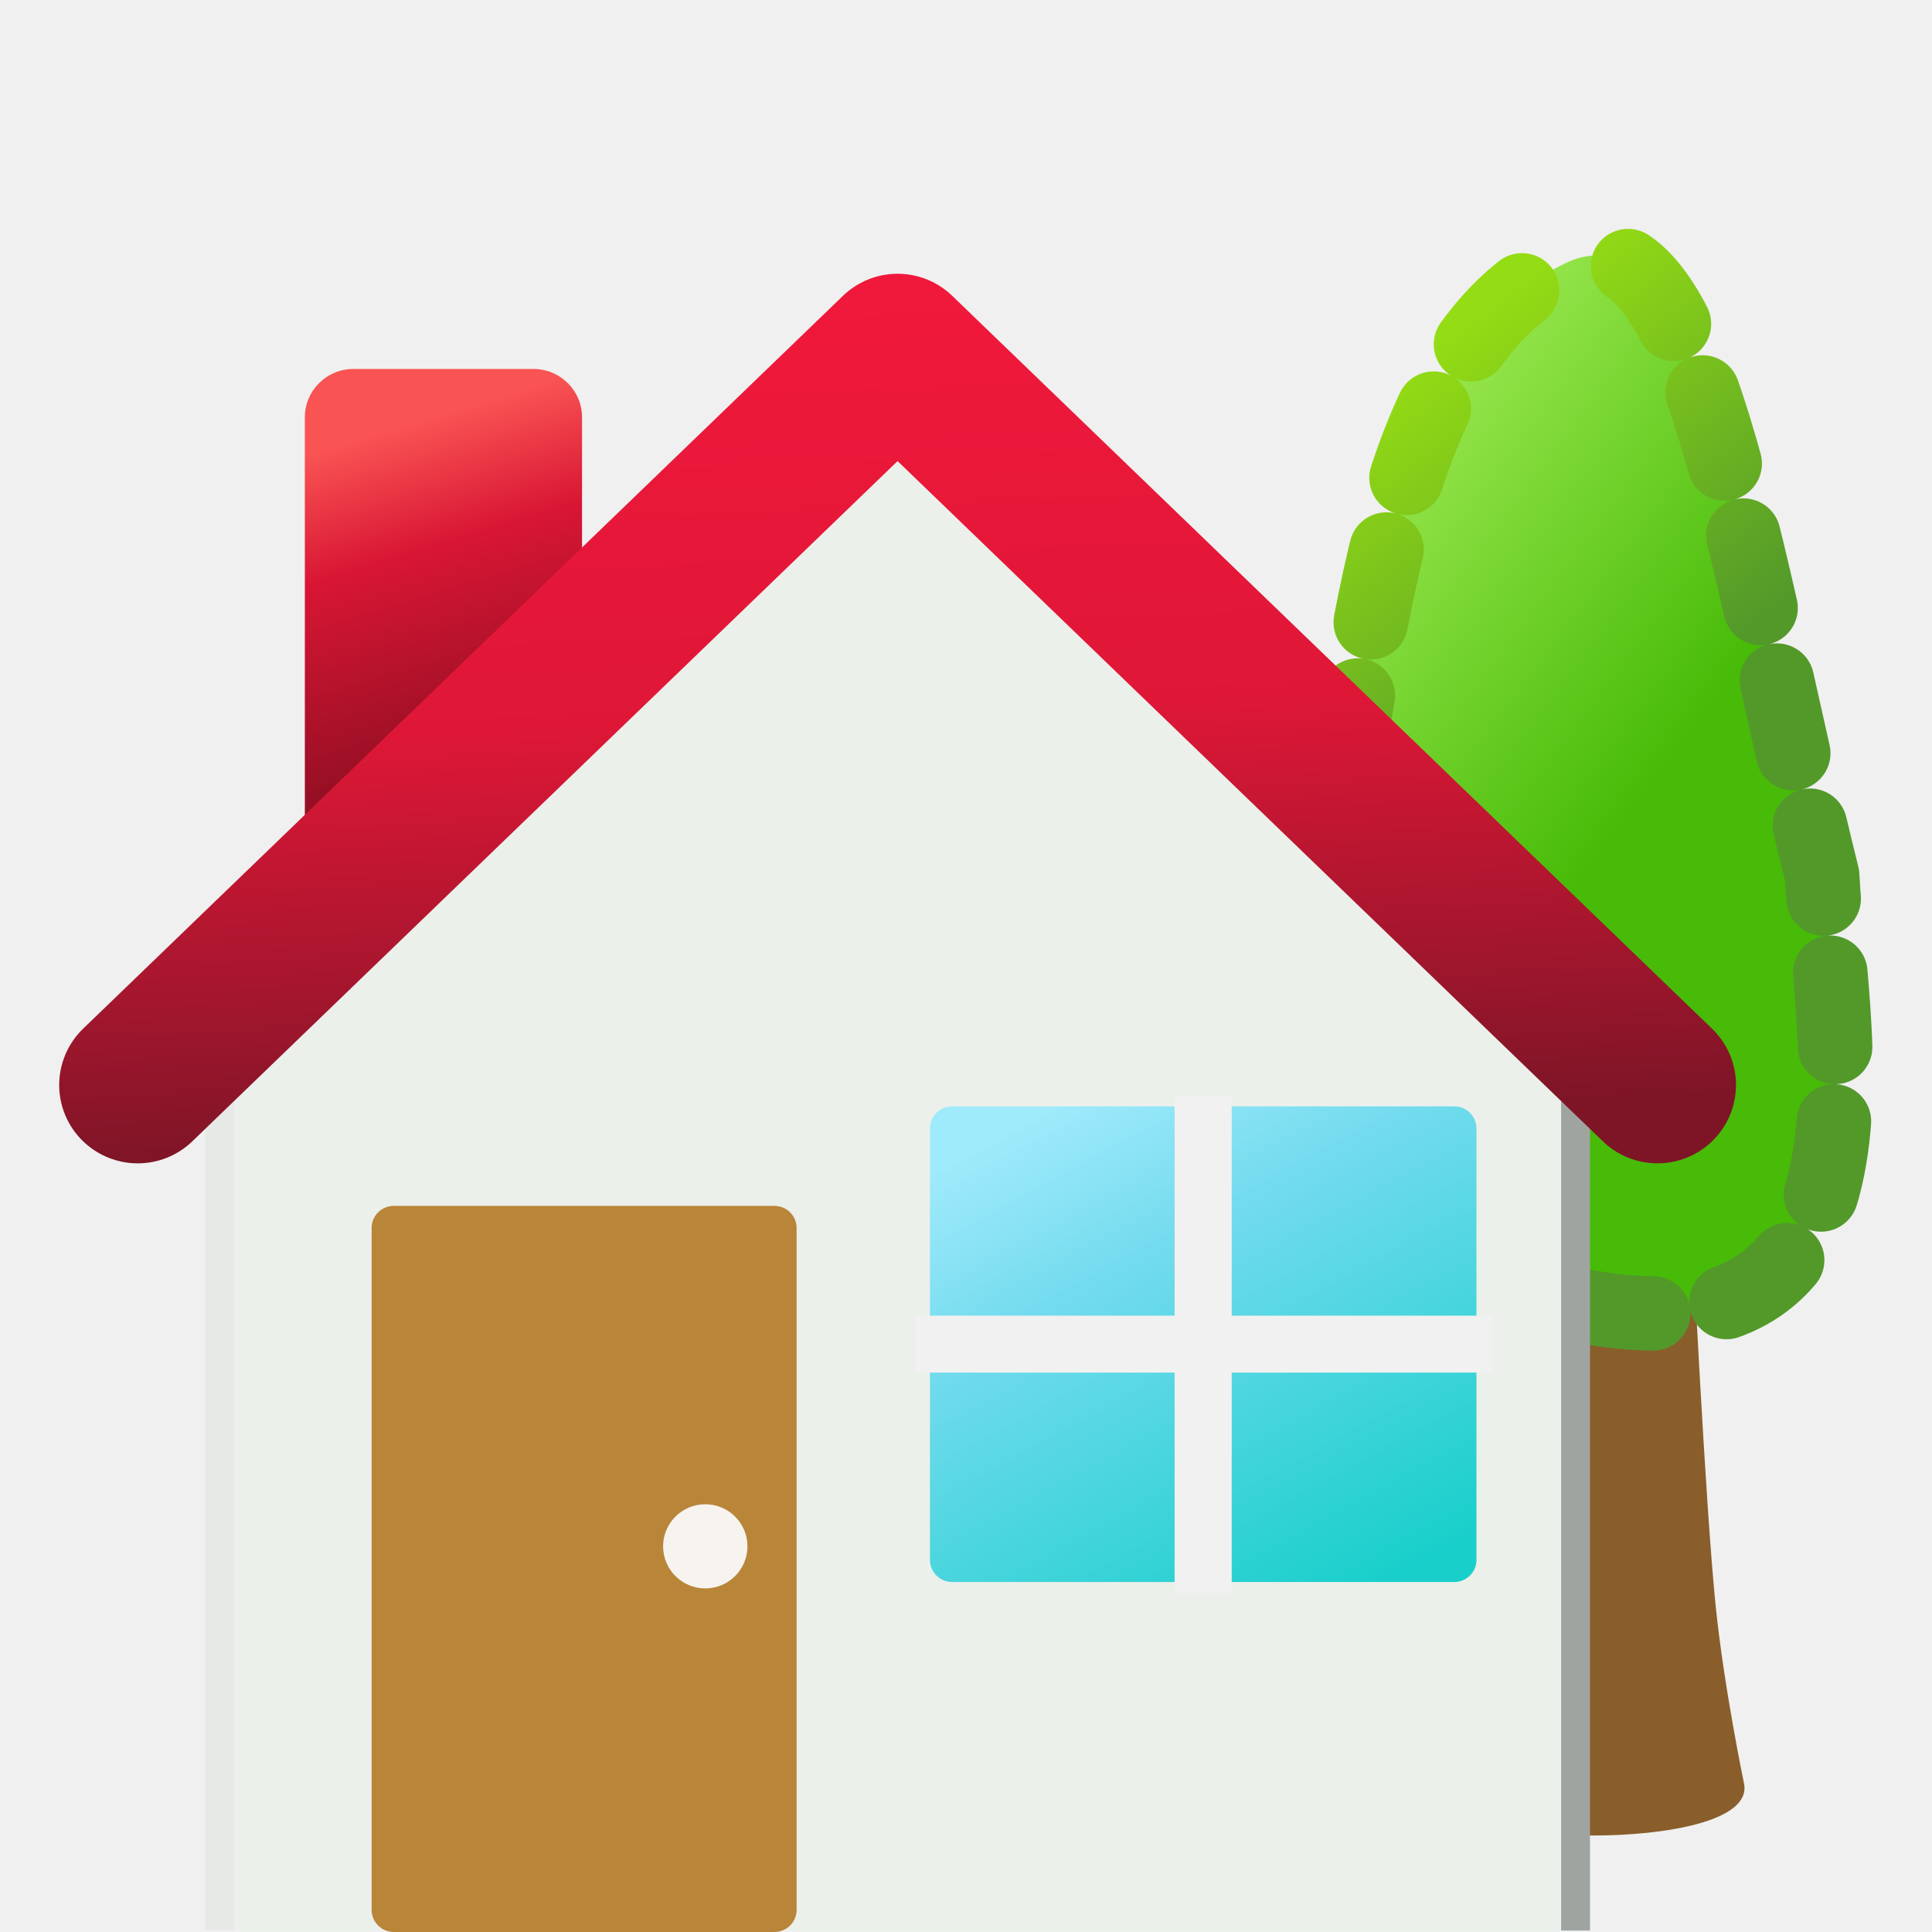
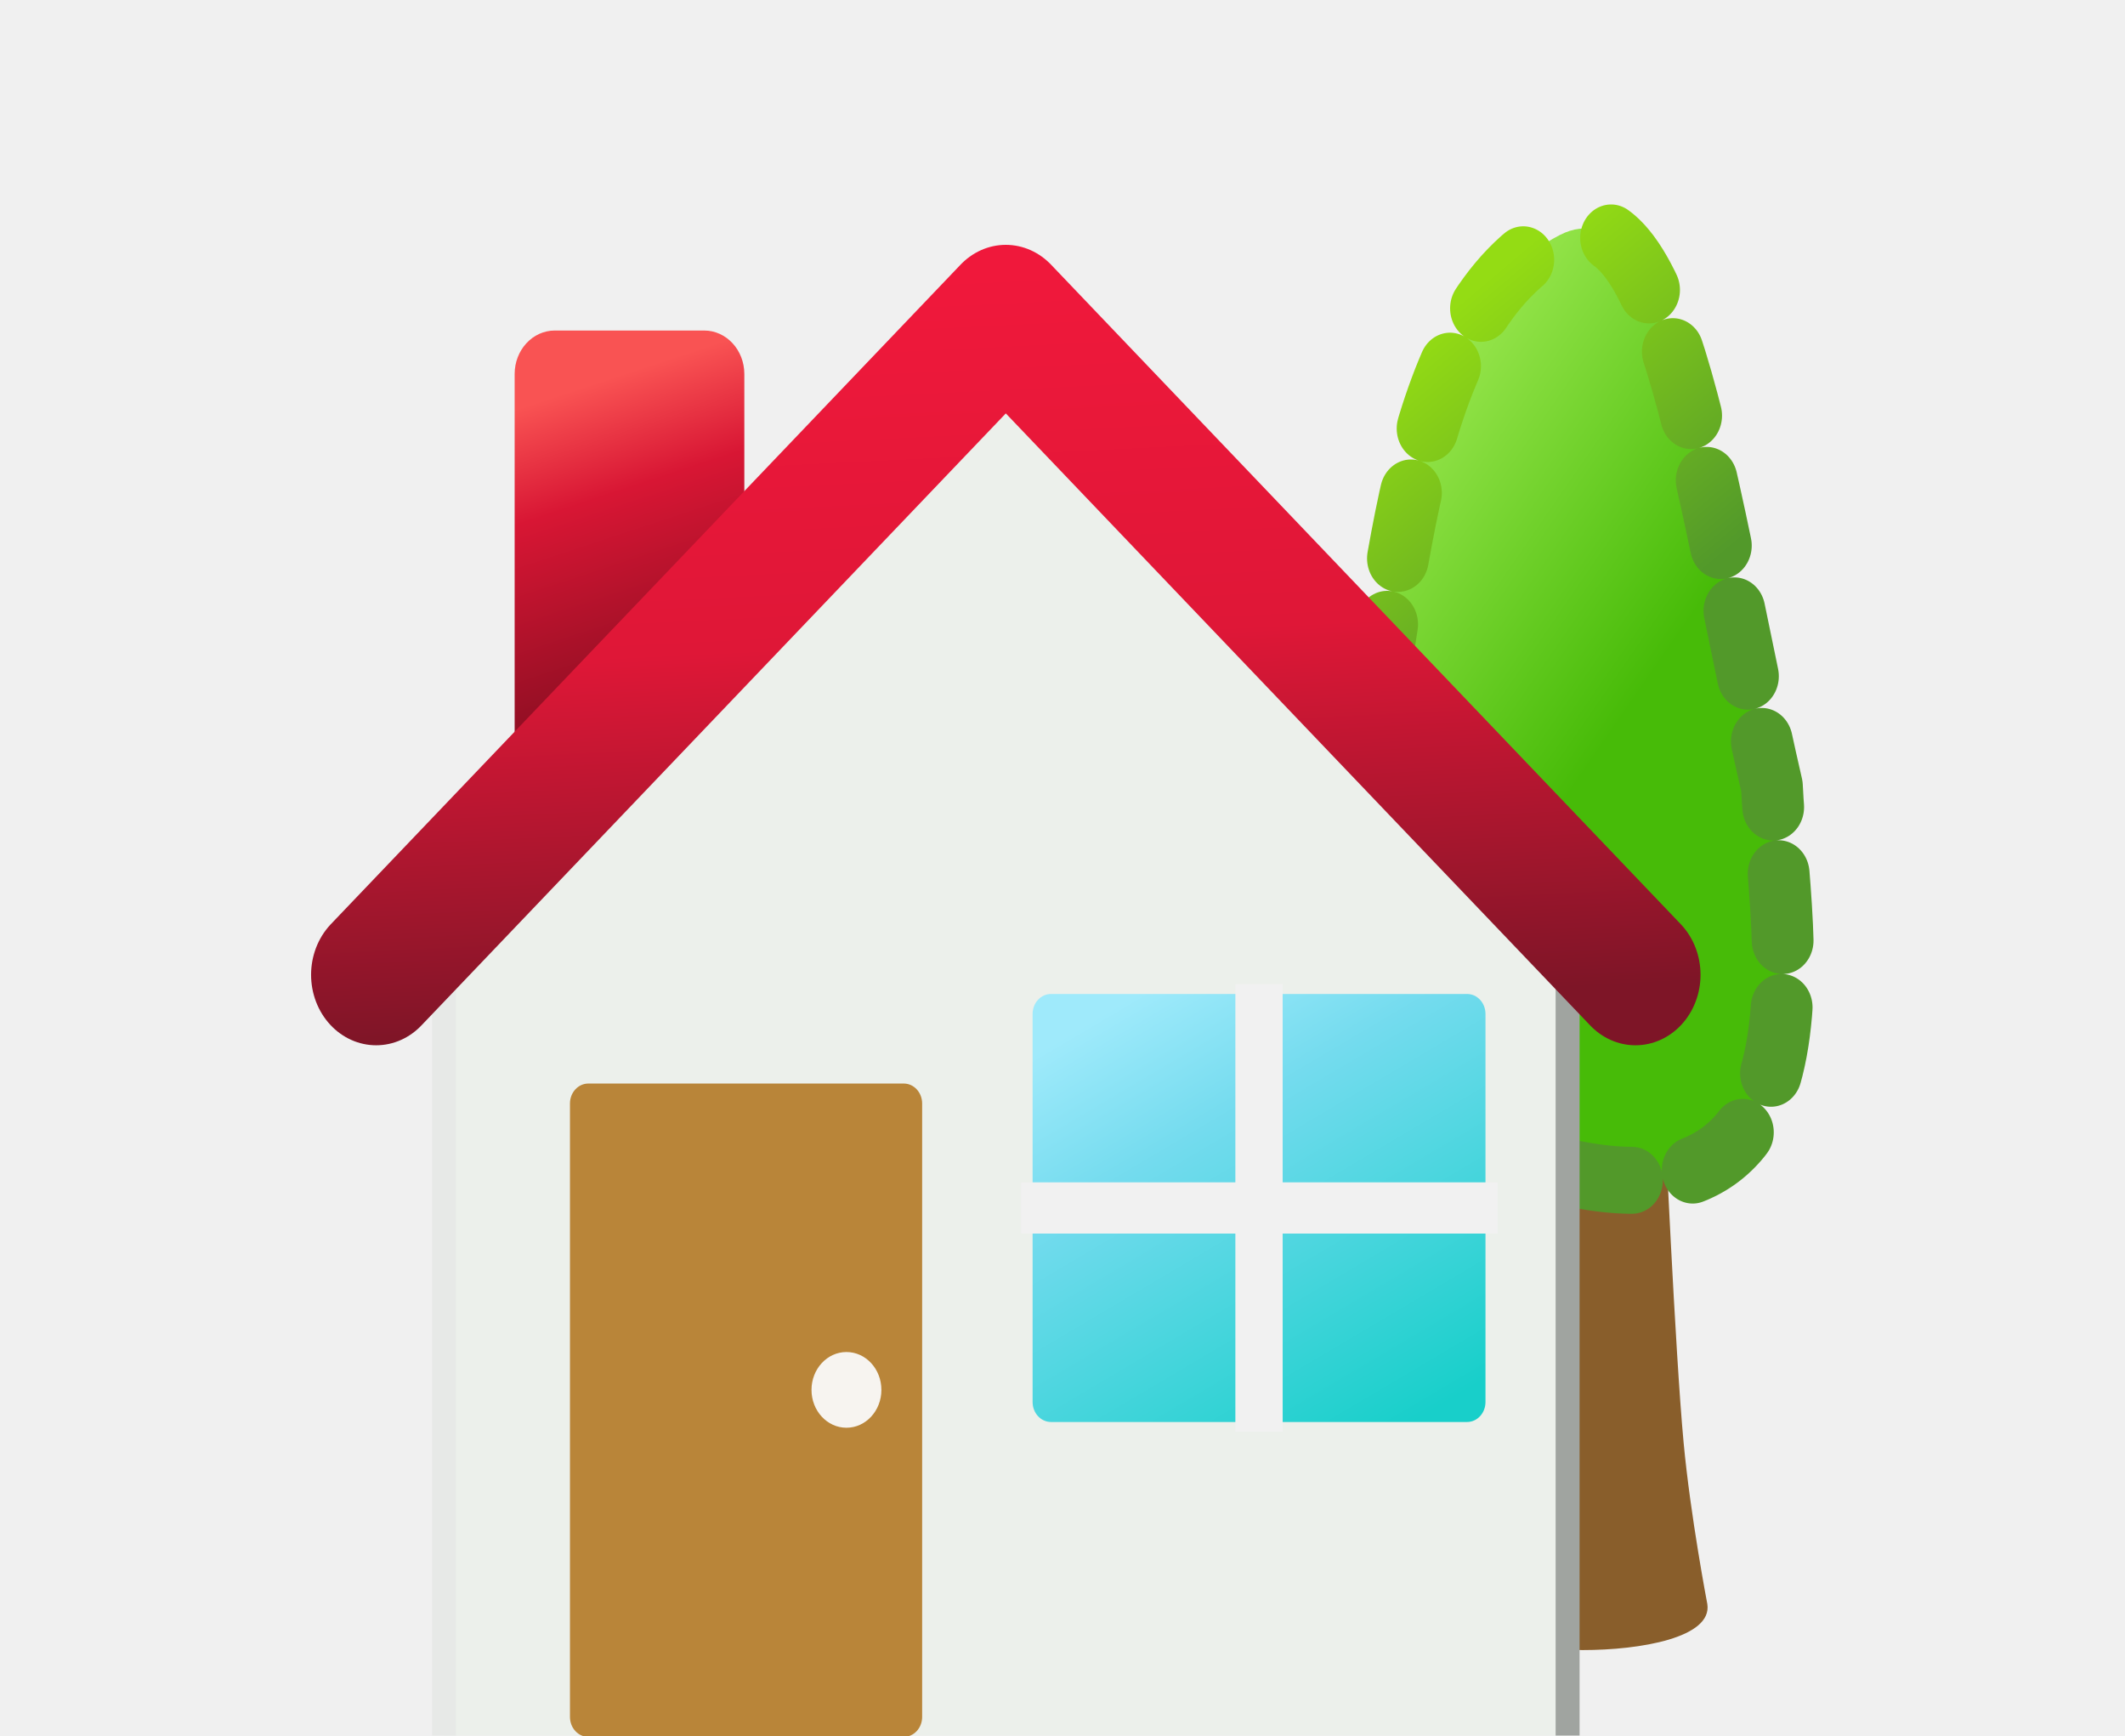
- <svg xmlns="http://www.w3.org/2000/svg" xmlns:xlink="http://www.w3.org/1999/xlink" width="98" height="98" viewBox="0 0 25.929 25.929" version="1.1" id="svg2787">
+ <svg xmlns="http://www.w3.org/2000/svg" xmlns:xlink="http://www.w3.org/1999/xlink" width="120" height="98" viewBox="0 0 31.75 25.929" version="1.1" id="svg2787">
  <defs id="defs2784">
    <linearGradient xlink:href="#linearGradient29522" id="linearGradient31309" gradientUnits="userSpaceOnUse" gradientTransform="matrix(0.7932409,-0.6089079,0.7932409,0.6089079,4.892518,-8.867114)" x1="14.228" y1="-29.19" x2="3.659" y2="-18.62" />
    <linearGradient id="linearGradient29522">
      <stop style="stop-color:#d4a125;stop-opacity:1;" offset="0" id="stop29518" />
      <stop style="stop-color:#edd495;stop-opacity:1;" offset="1" id="stop29520" />
    </linearGradient>
    <linearGradient xlink:href="#linearGradient29522" id="linearGradient31385" gradientUnits="userSpaceOnUse" gradientTransform="matrix(-0.7932409,-0.6089079,-0.7932409,0.6089079,5.107999,-8.867114)" x1="14.228" y1="-29.19" x2="3.659" y2="-18.62" />
    <linearGradient xlink:href="#linearGradient29522" id="linearGradient29605" gradientUnits="userSpaceOnUse" gradientTransform="matrix(0.8001375,-0.6190755,0.8001375,0.6190755,17.50946,-0.3688092)" x1="14.228" y1="-29.19" x2="3.659" y2="-18.62" />
    <linearGradient xlink:href="#linearGradient83550" id="linearGradient83552" x1="24.659" y1="1.848" x2="18.971" y2="8.448" gradientUnits="userSpaceOnUse" gradientTransform="matrix(-1.179496,0.5991861,0.1551683,0.9271714,45.51449,-13.0198)" />
    <linearGradient id="linearGradient83550">
      <stop style="stop-color:#b8f768;stop-opacity:1;" offset="0" id="stop83546" />
      <stop style="stop-color:#47bb08;stop-opacity:1;" offset="1" id="stop83548" />
    </linearGradient>
    <linearGradient xlink:href="#linearGradient83558" id="linearGradient83560" x1="20.859" y1="2.248" x2="18.971" y2="8.448" gradientUnits="userSpaceOnUse" gradientTransform="matrix(-1.179496,0.5991861,0.1551683,0.9271714,45.51449,-13.0198)" />
    <linearGradient id="linearGradient83558">
      <stop style="stop-color:#94dc14;stop-opacity:1;" offset="0" id="stop83554" />
      <stop style="stop-color:#52992a;stop-opacity:1;" offset="1" id="stop83556" />
    </linearGradient>
    <linearGradient xlink:href="#linearGradient80910" id="linearGradient80912" x1="5.45" y1="4.863" x2="6.85" y2="8.463" gradientUnits="userSpaceOnUse" gradientTransform="matrix(1.458482,0,0,1.143286,-2.798652,-1.418641)" />
    <linearGradient id="linearGradient80910">
      <stop style="stop-color:#f95353;stop-opacity:1;" offset="0" id="stop80906" />
      <stop style="stop-color:#d81634;stop-opacity:1;" offset="0.368" id="stop83544" />
      <stop style="stop-color:#940f24;stop-opacity:1;" offset="1" id="stop80908" />
    </linearGradient>
    <linearGradient xlink:href="#linearGradient97309" id="linearGradient69578" x1="18.775" y1="20.436" x2="15.345" y2="14.355" gradientUnits="userSpaceOnUse" gradientTransform="matrix(1.139867,0,0,1.103479,-2.988464,-2.738909)" />
    <linearGradient id="linearGradient97309">
      <stop style="stop-color:#18cfca;stop-opacity:1;" offset="0" id="stop97303" />
      <stop style="stop-color:#73dbee;stop-opacity:1;" offset="0.701" id="stop97305" />
      <stop style="stop-color:#9feafb;stop-opacity:1;" offset="1" id="stop97307" />
    </linearGradient>
    <linearGradient xlink:href="#linearGradient79520" id="linearGradient79522" x1="13.155" y1="2.285" x2="13.656" y2="13.385" gradientUnits="userSpaceOnUse" gradientTransform="translate(-0.5291667)" />
    <linearGradient id="linearGradient79520">
      <stop style="stop-color:#f0183b;stop-opacity:1;" offset="0" id="stop79516" />
      <stop style="stop-color:#df1737;stop-opacity:1;" offset="0.493" id="stop79524" />
      <stop style="stop-color:#7e1527;stop-opacity:1;" offset="1" id="stop79518" />
    </linearGradient>
  </defs>
  <g id="layer1">
-     <g id="g120516" transform="matrix(1,0,0,0.9976562,-0.3296289,1.776609)" style="stroke-width:1.001">
+     <g id="g120516" transform="matrix(0.9225068,0,0,0.999198,3.610998,1.757054)" style="stroke-width:1.001">
      <path id="rect77221" style="fill:#895e2b;fill-rule:evenodd;stroke-width:0.239" d="m 21.719,14.001 c 0.935,0 1.276,0.346 1.324,0.853 0,0 0.173,3.597 0.311,4.956 0.111,1.101 0.384,2.413 0.384,2.413 0.084,0.502 -1.083,0.688 -2.018,0.688 -0.935,0 -1.687,-0.41 -1.687,-0.919 v -7.071 c 0,-0.509 0.753,-0.919 1.687,-0.919 z" />
      <path style="fill:url(#linearGradient83552);fill-opacity:1;stroke:url(#linearGradient83560);stroke-width:1.001;stroke-linecap:round;stroke-linejoin:round;stroke-miterlimit:8;stroke-dasharray:1.001;stroke-dashoffset:1.302;stroke-opacity:1;paint-order:fill markers stroke;stop-color:#000000" d="m 21.349,1.755 c -2.463,1.169 -2.604,5.312 -3.141,7.715 -0.575,2.573 0.496,5.408 1.967,5.929 5.961,2.11 4.72,-3.157 4.609,-5.401 C 23.711,5.697 23.119,0.915 21.349,1.755 Z" id="path72803" />
      <rect style="fill:url(#linearGradient80912);fill-opacity:1;fill-rule:evenodd;stroke-width:0.265" id="rect69677" width="3.72" height="6.718" x="4.421" y="3.183" rx="0.65" ry="0.65" />
      <path id="rect60261-0" style="fill:#ecf0eb;fill-opacity:1;fill-rule:evenodd;stroke:#a0a4a0;stroke-width:0;stroke-linejoin:round;stroke-dasharray:none;stroke-opacity:1" d="M 12.376,2.956 3.277,11.887 V 24.189 H 21.475 V 11.888 Z" />
      <rect style="fill:#b98539;fill-opacity:1;fill-rule:evenodd;stroke:#ffffff;stroke-width:0;stroke-linejoin:round;stroke-dasharray:none;stroke-opacity:1" id="rect61077" width="5.704" height="9.768" x="5.317" y="14.441" rx="0.298" ry="0.298" />
      <rect style="fill:url(#linearGradient69578);fill-opacity:1;fill-rule:evenodd;stroke:#09f9d9;stroke-width:0;stroke-linecap:round;stroke-linejoin:round;stroke-dasharray:none;stroke-opacity:1" id="rect61075" width="7.335" height="6.399" x="12.81" y="13.102" rx="0.298" ry="0.298" />
      <path style="fill:#ffffff;fill-opacity:1;stroke:#f1f1f1;stroke-width:0.766;stroke-linecap:square;stroke-linejoin:round;stroke-miterlimit:8;stroke-dasharray:none;stroke-opacity:1;paint-order:fill markers stroke;stop-color:#000000" d="m 16.477,13.338 v 5.925" id="path69568" />
      <path style="fill:#ffffff;fill-opacity:1;stroke:#f1f1f1;stroke-width:0.766;stroke-linecap:square;stroke-linejoin:round;stroke-miterlimit:8;stroke-dasharray:none;stroke-opacity:1;paint-order:fill markers stroke;stop-color:#000000" d="m 13.006,16.301 h 6.954" id="path69570" />
      <circle style="fill:#f7f4f0;fill-opacity:1;fill-rule:evenodd;stroke-width:0.265" id="path83662" cx="9.795" cy="19.021" r="0.566" />
      <path style="fill:#b98539;fill-opacity:1;stroke:#a0a4a0;stroke-width:0.388;stroke-linecap:square;stroke-linejoin:round;stroke-miterlimit:8;stroke-dasharray:none;stroke-dashoffset:4.913;stroke-opacity:1;paint-order:fill markers stroke;stop-color:#000000" d="M 21.475,23.995 V 11.806" id="path105261" />
      <path style="fill:#b98539;fill-opacity:1;stroke:#e7e9e7;stroke-width:0.388;stroke-linecap:square;stroke-linejoin:round;stroke-miterlimit:8;stroke-dasharray:none;stroke-dashoffset:4.913;stroke-opacity:1;paint-order:fill markers stroke;stop-color:#000000" d="M 3.277,23.995 V 11.806" id="path105259" />
      <path style="fill:none;fill-opacity:1;stroke:url(#linearGradient79522);stroke-width:2.108;stroke-linecap:round;stroke-linejoin:round;stroke-miterlimit:8;stroke-dasharray:none;stroke-opacity:1;paint-order:fill markers stroke;stop-color:#000000" d="M 2.178,12.815 12.376,2.956 22.574,12.815" id="path60259" />
    </g>
    <g id="g117847" transform="translate(-85.68201,-18.42902)">
      <path id="rect29651" style="fill:#b89644;fill-opacity:1;fill-rule:evenodd;stroke-width:0.253" d="m -35.605,27.319 c -0.493,-1e-6 -0.985,0.145 -1.362,0.435 l -11.147,8.557 h 0.002 V 52.708 h 25.015 V 36.311 h 0.002 L -34.243,27.754 c -0.377,-0.29 -0.87,-0.435 -1.363,-0.435 z" />
      <rect style="mix-blend-mode:multiply;fill:#ddd3d3;fill-opacity:1;fill-rule:evenodd;stroke-width:0.259" id="rect31549-1" width="22.808" height="19.408" x="-46.973" y="31.063" />
      <rect style="fill:#ffffff;fill-rule:evenodd;stroke-width:0.265" id="rect31549" width="22.101" height="20.893" x="-46.656" y="31.253" />
      <text xml:space="preserve" style="font-style:normal;font-weight:normal;font-size:15.525px;line-height:1.25;font-family:sans-serif;fill:#000000;fill-opacity:1;stroke:none;stroke-width:0.243" x="-31.271" y="52.283" id="text33454" transform="matrix(0.9981024,0.2998089,-0.2238531,0.9346605,0,0)">
        <tspan id="tspan33452" style="font-style:normal;font-variant:normal;font-weight:bold;font-stretch:normal;font-size:15.525px;font-family:Amiri;-inkscape-font-specification:'Amiri Bold';fill:#ff2e2e;fill-opacity:1;stroke-width:0.243" x="-31.271" y="52.283">@</tspan>
      </text>
      <path id="path31562" style="mix-blend-mode:normal;fill:#c5a761;fill-opacity:1;stroke:#000000;stroke-width:0;stroke-linecap:butt;stroke-linejoin:miter;stroke-dasharray:none;stroke-opacity:1" d="m -24.548,36.496 -11.088,7.975 -11.019,-7.925 v 2.948 l 9.954,8.797 h 1.995 l -0.003,-0.05 h 0.208 l 9.953,-8.798 z" />
      <g id="g31560" transform="matrix(1,0,0,0.991651,-40.60526,66.98862)">
        <g id="g31553">
          <path id="rect29033-76-4" style="fill:url(#linearGradient31309);fill-opacity:1;fill-rule:evenodd;stroke-width:0.295" d="m -7.509,-30.936 v 16.535 c 0.453,10e-7 0.906,-0.133 1.253,-0.399 l 10.25,-7.868 -10.25,-7.868 c -0.347,-0.266 -0.8,-0.399 -1.253,-0.399 z" />
          <path id="rect29033-76-4-0" style="fill:url(#linearGradient31385);fill-opacity:1;fill-rule:evenodd;stroke-width:0.295" d="m 17.51,-30.936 v 16.535 c -0.453,10e-7 -0.906,-0.133 -1.253,-0.399 L 6.007,-22.668 16.257,-30.537 c 0.347,-0.266 0.8,-0.399 1.253,-0.399 z" />
        </g>
        <path id="rect29033-76-0" style="fill:#b89644;fill-opacity:1;fill-rule:evenodd;stroke-width:0.319" d="m 5,-23.668 c -0.473,-1e-6 -0.945,0.149 -1.307,0.448 l -10.696,8.82 H 17.003 L 6.307,-23.221 C 5.945,-23.519 5.473,-23.668 5,-23.668 Z" />
        <path id="rect29033-76" style="fill:url(#linearGradient29605);fill-opacity:1;fill-rule:evenodd;stroke-width:0.299" d="m 5,-22.806 c -0.457,-1e-6 -0.913,0.135 -1.264,0.406 l -10.339,8 H 16.603 L 6.264,-22.4 c -0.35,-0.271 -0.807,-0.406 -1.264,-0.406 z" />
      </g>
    </g>
  </g>
</svg>
